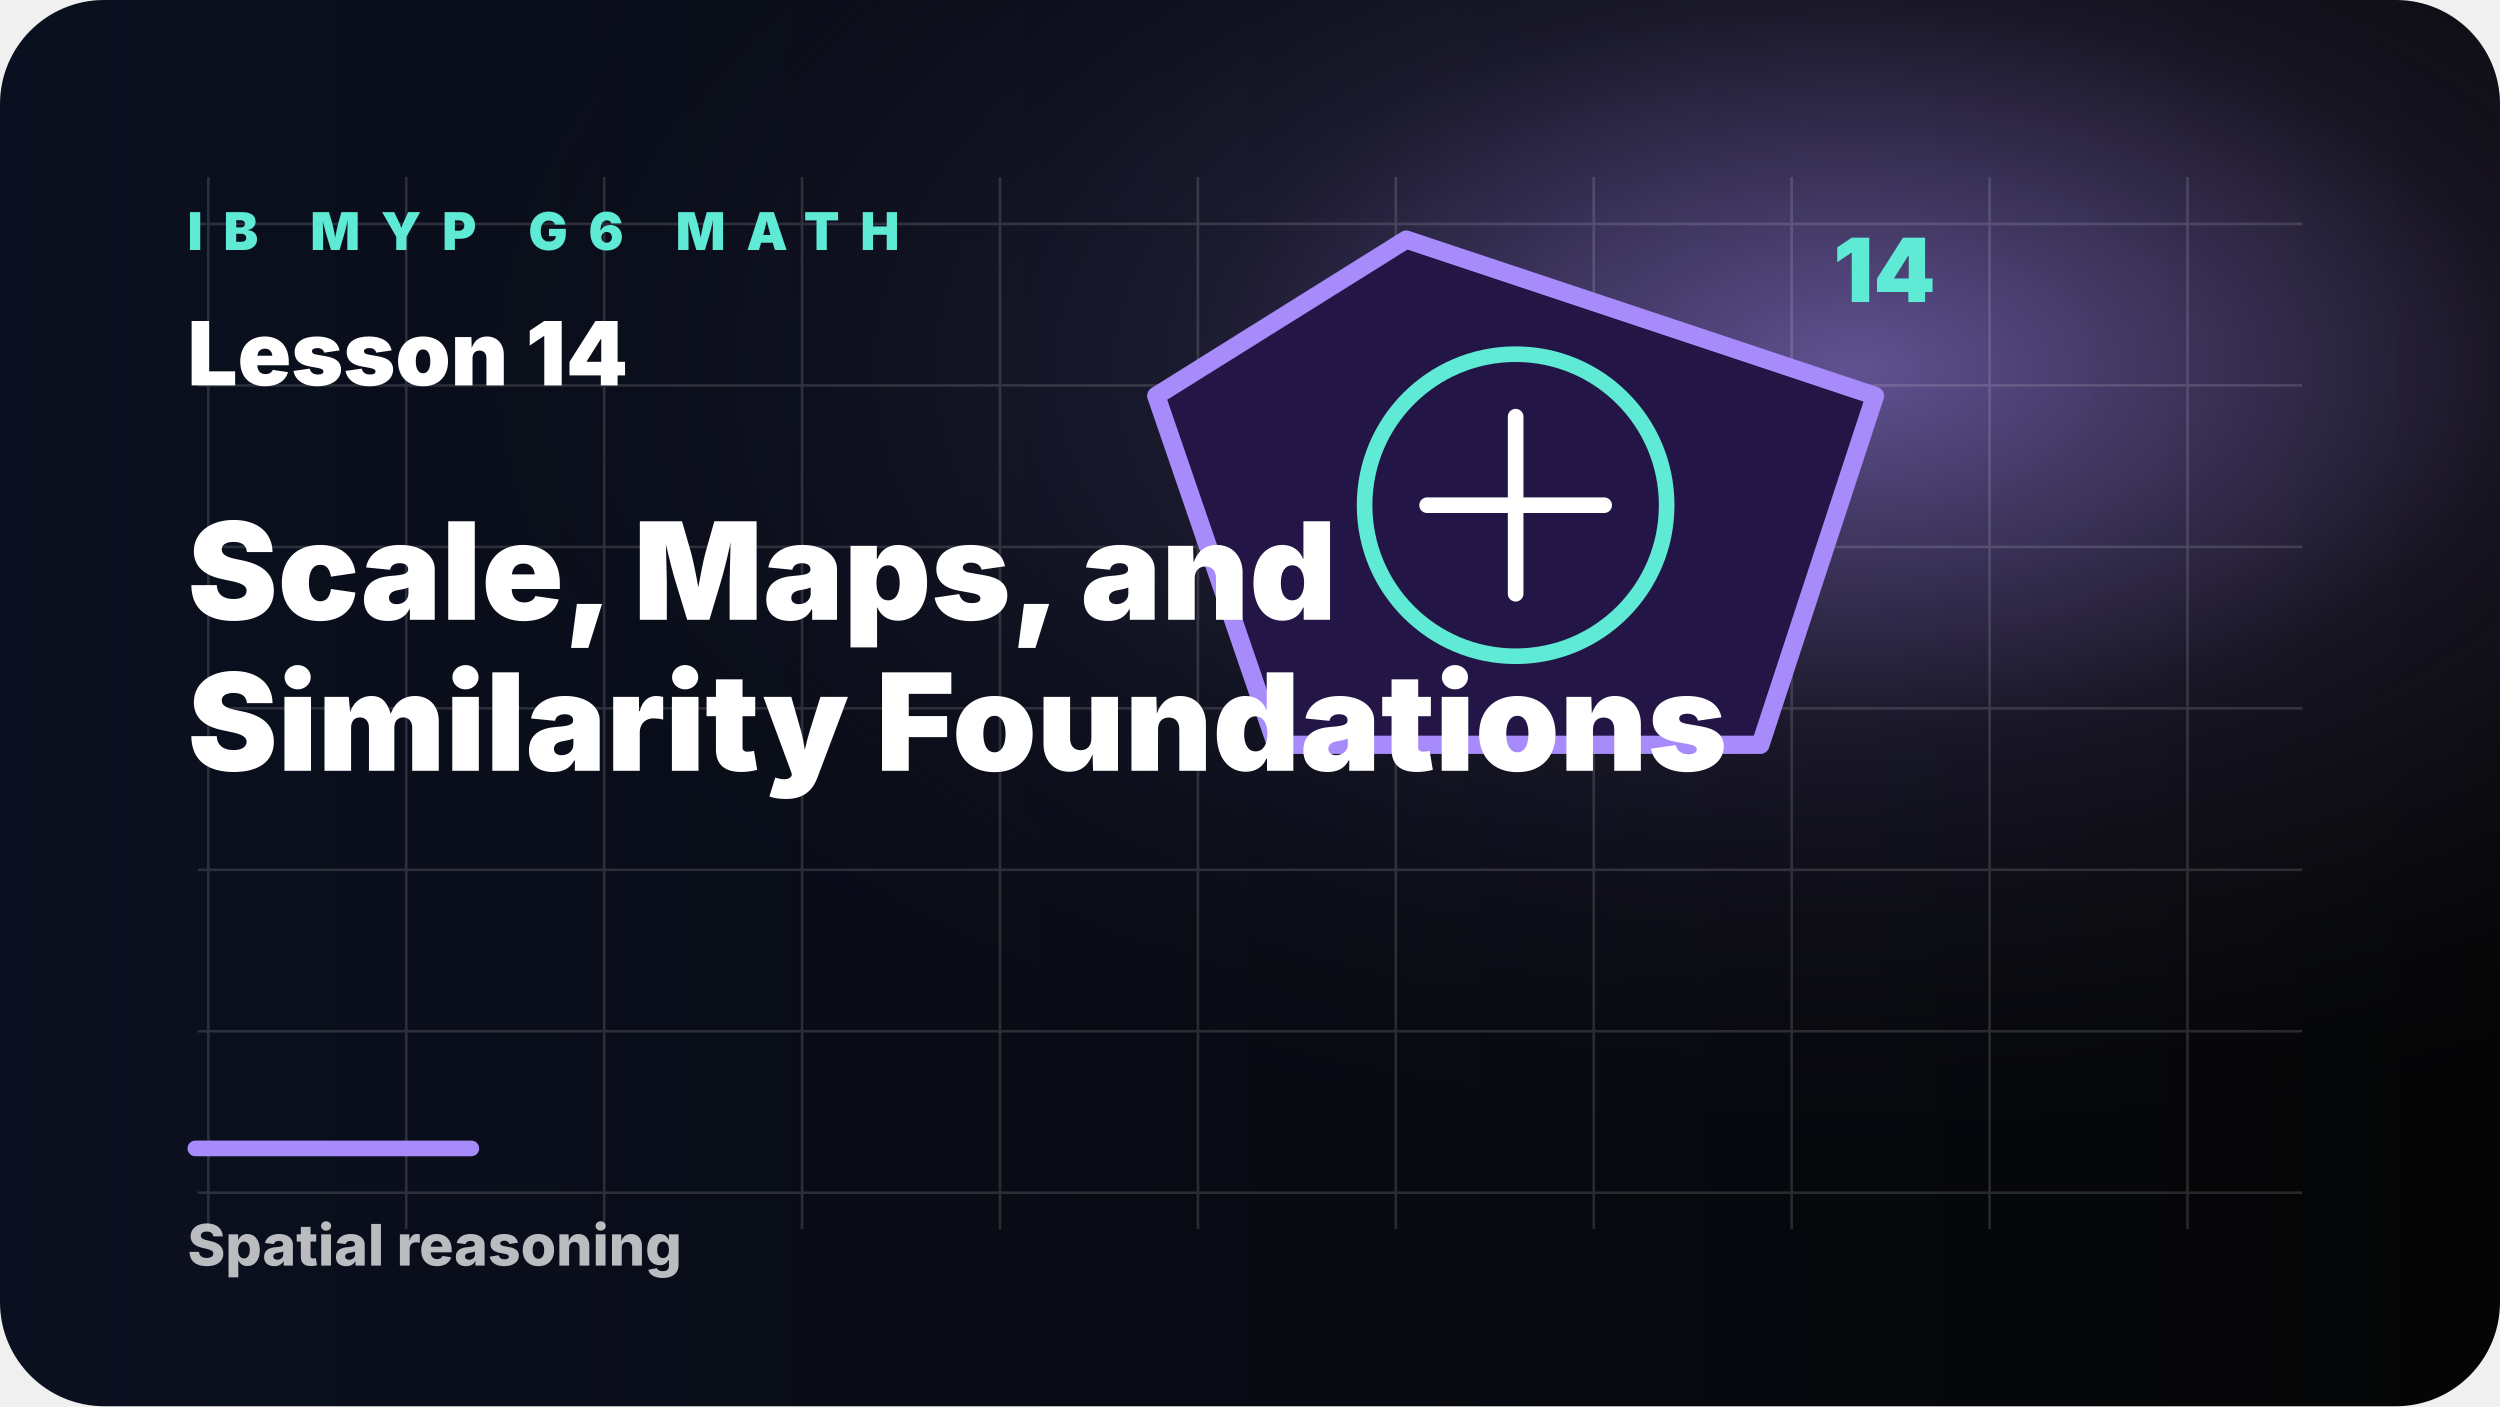
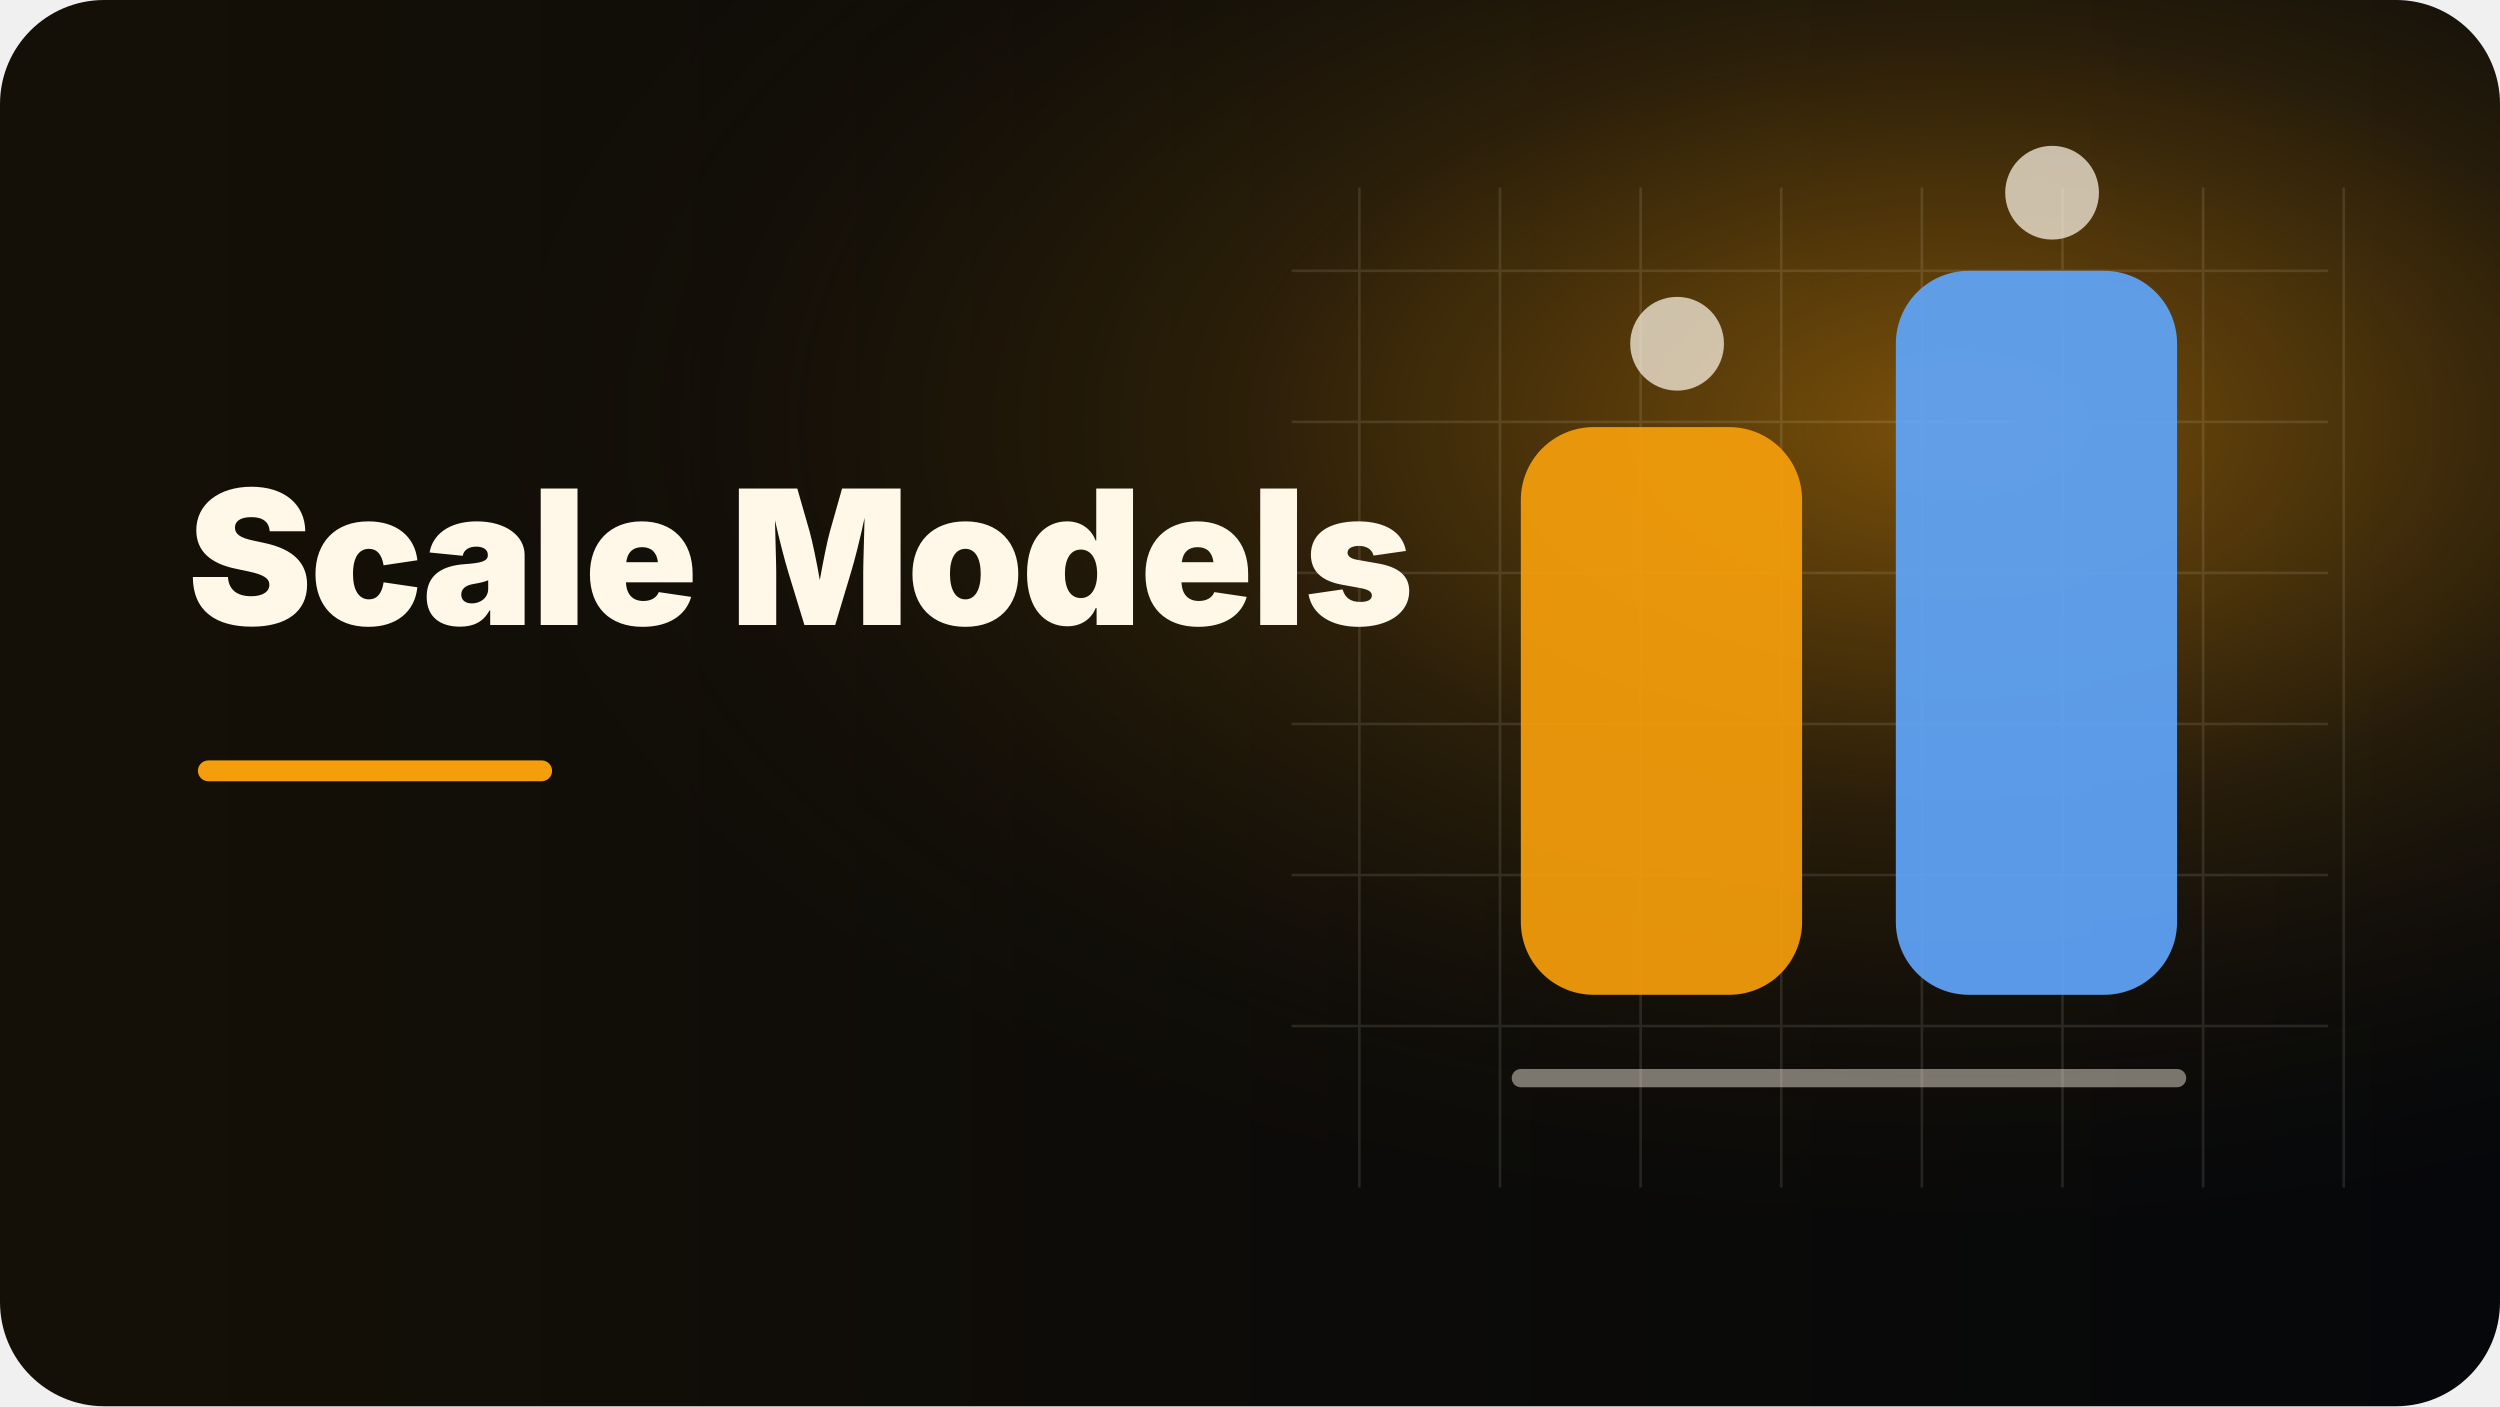
- <svg xmlns="http://www.w3.org/2000/svg" width="960" height="540" viewBox="0 0 960 540" role="img" aria-label="Scale, Maps, and Similarity Foundations">
+ <svg xmlns="http://www.w3.org/2000/svg" width="960" height="540" viewBox="0 0 960 540" role="img" aria-label="Scale Models">
  <defs>
-     <radialGradient id="glow14" cx="74%" cy="26%" r="58%">
-       <stop offset="0" stop-color="#a78bfa" stop-opacity="0.56" />
-       <stop offset="0.45" stop-color="#a78bfa" stop-opacity="0.12" />
-       <stop offset="1" stop-color="#0b1020" stop-opacity="0" />
+     <radialGradient id="glow" cx="78%" cy="30%" r="60%">
+       <stop offset="0" stop-color="#f59e0b" stop-opacity="0.48" />
+       <stop offset="0.46" stop-color="#f59e0b" stop-opacity="0.14" />
+       <stop offset="1" stop-color="#151007" stop-opacity="0" />
    </radialGradient>
-     <linearGradient id="shade14" x1="0" x2="1">
-       <stop offset="0" stop-color="#0b1020" />
-       <stop offset="1" stop-color="#050505" />
+     <linearGradient id="base" x1="0" x2="1">
+       <stop offset="0" stop-color="#151007" />
+       <stop offset="1" stop-color="#05070a" />
    </linearGradient>
  </defs>
-   <rect width="960" height="540" rx="40" fill="url(#shade14)" />
-   <rect width="960" height="540" rx="40" fill="url(#glow14)" />
-   <g opacity="0.14" stroke="white" stroke-width="1">
-     <line x1="80" y1="68" x2="80" y2="472" />
-     <line x1="156" y1="68" x2="156" y2="472" />
-     <line x1="232" y1="68" x2="232" y2="472" />
-     <line x1="308" y1="68" x2="308" y2="472" />
-     <line x1="384" y1="68" x2="384" y2="472" />
-     <line x1="460" y1="68" x2="460" y2="472" />
-     <line x1="536" y1="68" x2="536" y2="472" />
-     <line x1="612" y1="68" x2="612" y2="472" />
-     <line x1="688" y1="68" x2="688" y2="472" />
-     <line x1="764" y1="68" x2="764" y2="472" />
-     <line x1="840" y1="68" x2="840" y2="472" />
-     <line x1="76" y1="86" x2="884" y2="86" />
-     <line x1="76" y1="148" x2="884" y2="148" />
-     <line x1="76" y1="210" x2="884" y2="210" />
-     <line x1="76" y1="272" x2="884" y2="272" />
-     <line x1="76" y1="334" x2="884" y2="334" />
-     <line x1="76" y1="396" x2="884" y2="396" />
-     <line x1="76" y1="458" x2="884" y2="458" />
+   <rect width="960" height="540" rx="40" fill="url(#base)" />
+   <rect width="960" height="540" rx="40" fill="url(#glow)" />
+   <g opacity="0.11" stroke="#fff7e8" stroke-width="1">
+     <line x1="522" y1="72" x2="522" y2="456" />
+     <line x1="576" y1="72" x2="576" y2="456" />
+     <line x1="630" y1="72" x2="630" y2="456" />
+     <line x1="684" y1="72" x2="684" y2="456" />
+     <line x1="738" y1="72" x2="738" y2="456" />
+     <line x1="792" y1="72" x2="792" y2="456" />
+     <line x1="846" y1="72" x2="846" y2="456" />
+     <line x1="900" y1="72" x2="900" y2="456" />
+     <line x1="496" y1="104" x2="894" y2="104" />
+     <line x1="496" y1="162" x2="894" y2="162" />
+     <line x1="496" y1="220" x2="894" y2="220" />
+     <line x1="496" y1="278" x2="894" y2="278" />
+     <line x1="496" y1="336" x2="894" y2="336" />
+     <line x1="496" y1="394" x2="894" y2="394" />
  </g>
-   <g fill="none" stroke-linejoin="round">
-     <path d="M540 92 L720 152 L676 286 L490 286 L444 152 Z" fill="#241547" stroke="#a78bfa" stroke-width="7" />
-     <circle cx="582" cy="194" r="58" stroke="#5eead4" stroke-width="6" />
-     <path d="M548 194 H616 M582 160 V228" stroke="white" stroke-width="6" stroke-linecap="round" />
-     <text x="704" y="116" fill="#5eead4" font-family="Inter, Arial, sans-serif" font-size="34" font-weight="900">14</text>
+   <g stroke-linecap="round" stroke-linejoin="round">
+     <rect x="584" y="164" width="108" height="218" rx="28" fill="#f59e0b" opacity="0.92" />
+     <rect x="728" y="104" width="108" height="278" rx="28" fill="#60a5fa" opacity="0.92" />
+     <path d="M584 414 H836" stroke="#fff7e8" stroke-width="7" opacity="0.45" />
+     <circle cx="644" cy="132" r="18" fill="#fff7e8" opacity="0.72" />
+     <circle cx="788" cy="74" r="18" fill="#fff7e8" opacity="0.72" />
  </g>
  <g font-family="Inter, Arial, sans-serif">
-     <text x="72" y="96" fill="#5eead4" font-size="20" font-weight="900" letter-spacing="8">IB MYP G6 MATH</text>
-     <text x="72" y="148" fill="white" font-size="34" font-weight="900">Lesson 14</text>
-     <text x="72" y="238" fill="white" font-size="52" font-weight="950">Scale, Maps, and</text>
-     <text x="72" y="296" fill="white" font-size="52" font-weight="950">Similarity Foundations</text>
-     <rect x="72" y="438" width="112" height="6" rx="3" fill="#a78bfa" />
-     <text x="72" y="486" fill="rgba(255,255,255,0.72)" font-size="22" font-weight="800">Spatial reasoning</text>
+     <text x="72" y="240" fill="#fff7e8" font-size="72" font-weight="950" letter-spacing="-1">Scale Models</text>
+     <rect x="76" y="292" width="136" height="8" rx="4" fill="#f59e0b" />
  </g>
</svg>
